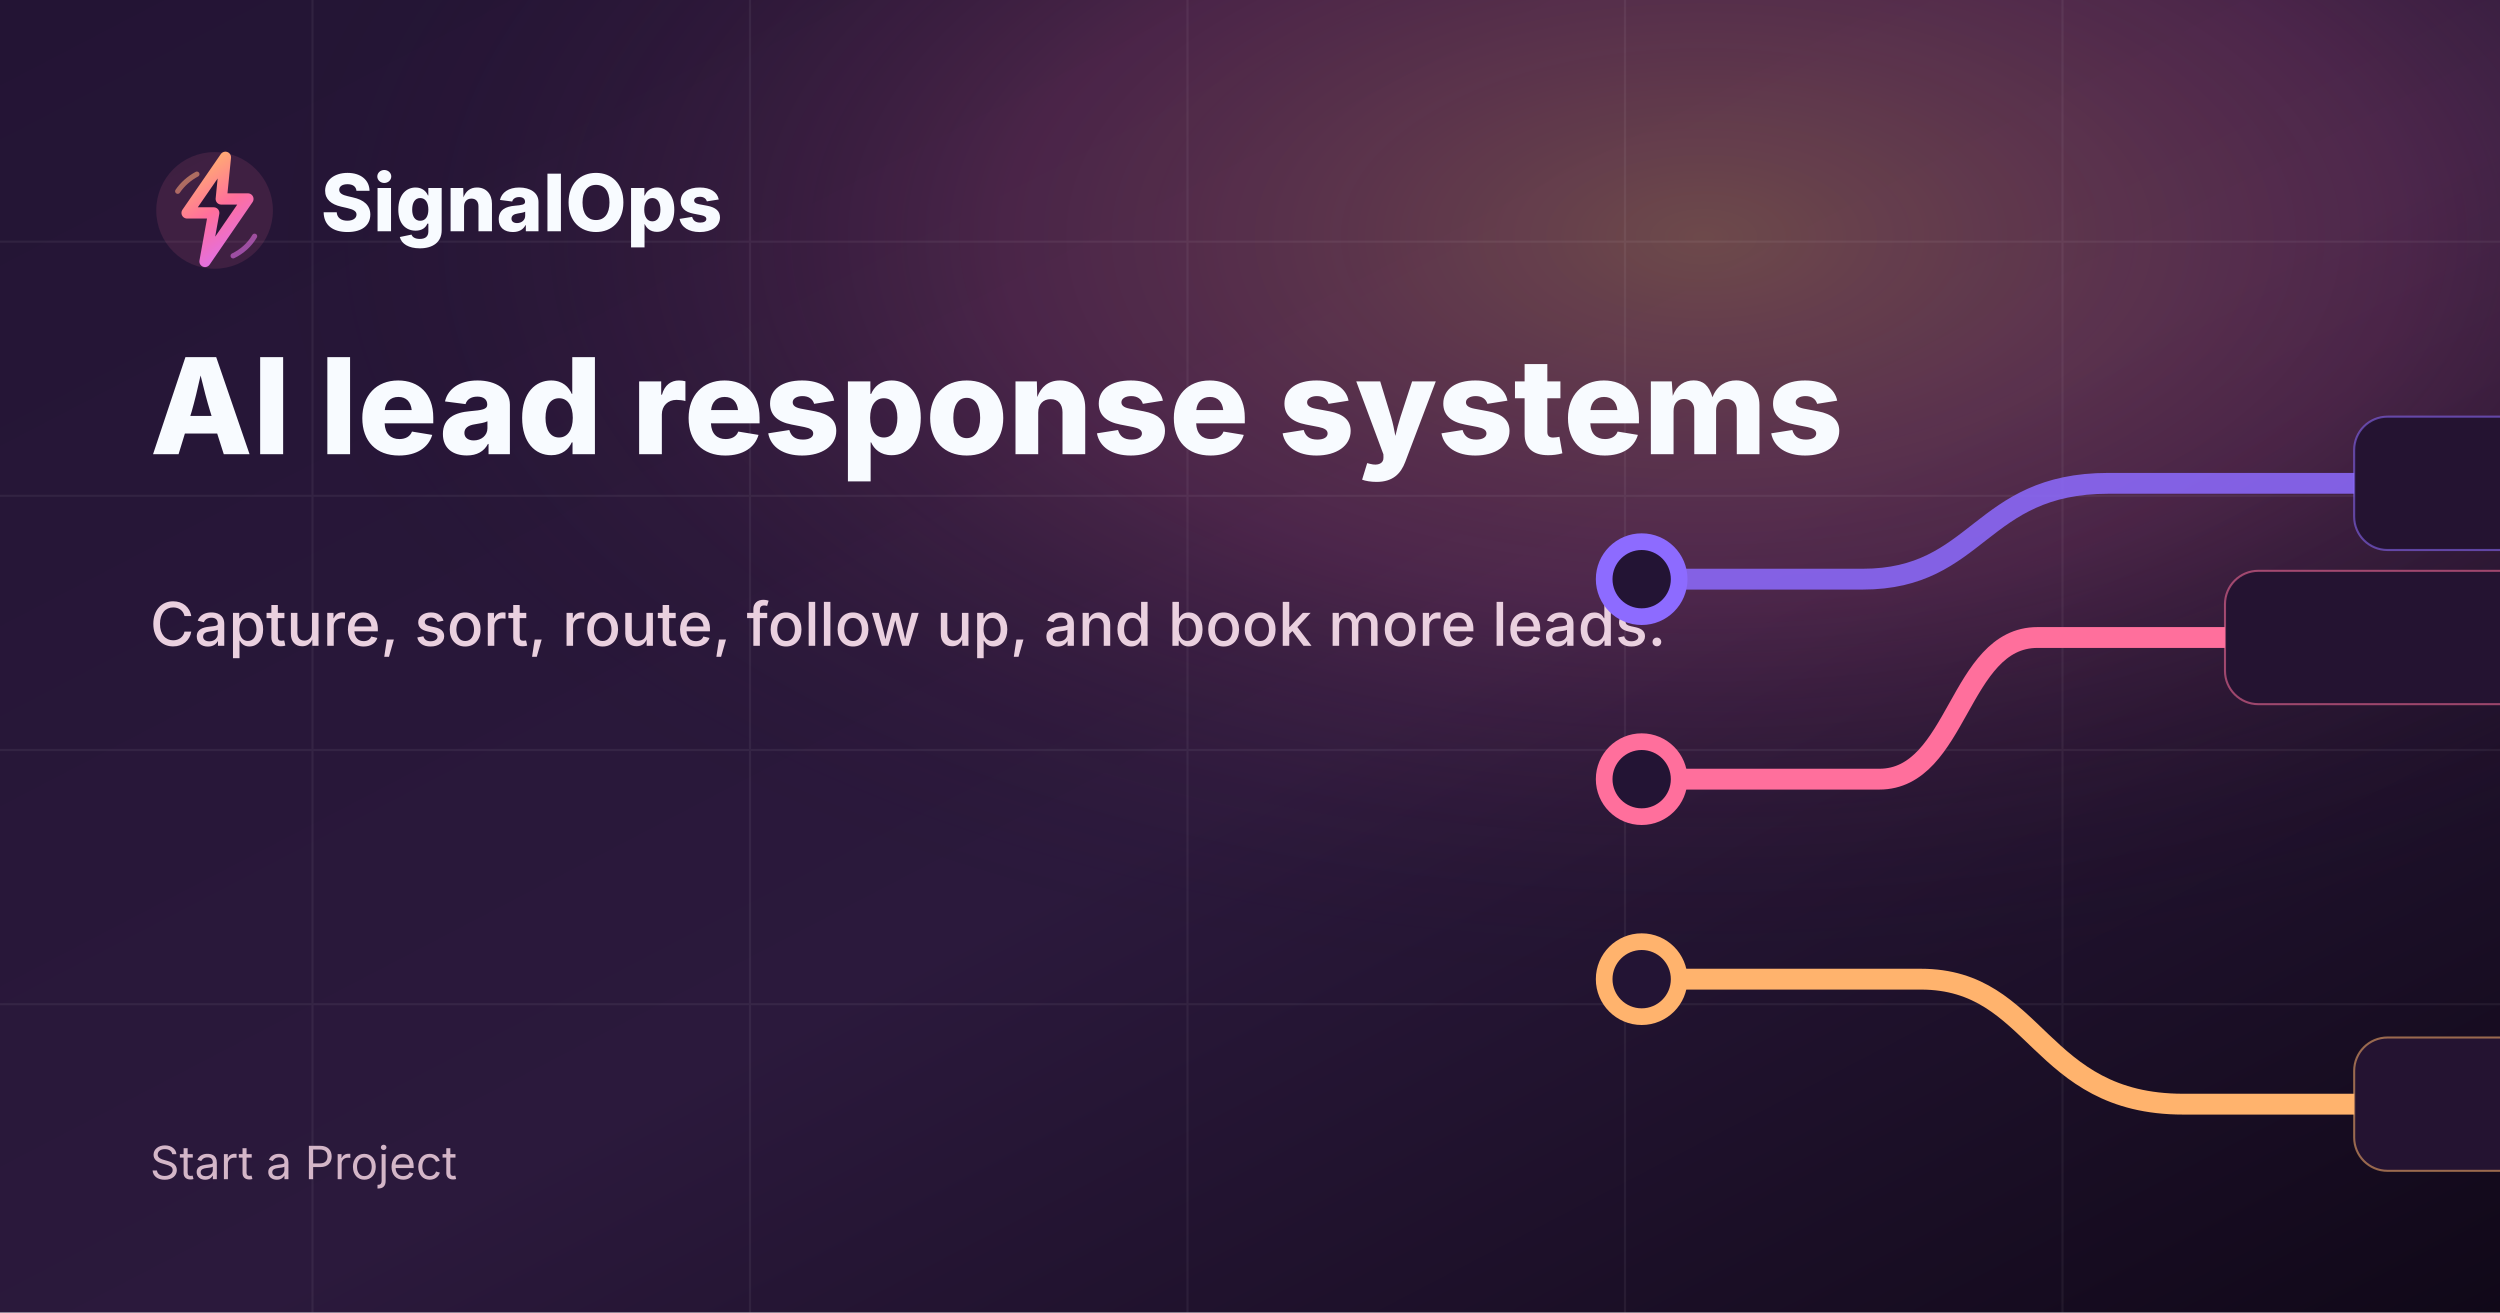
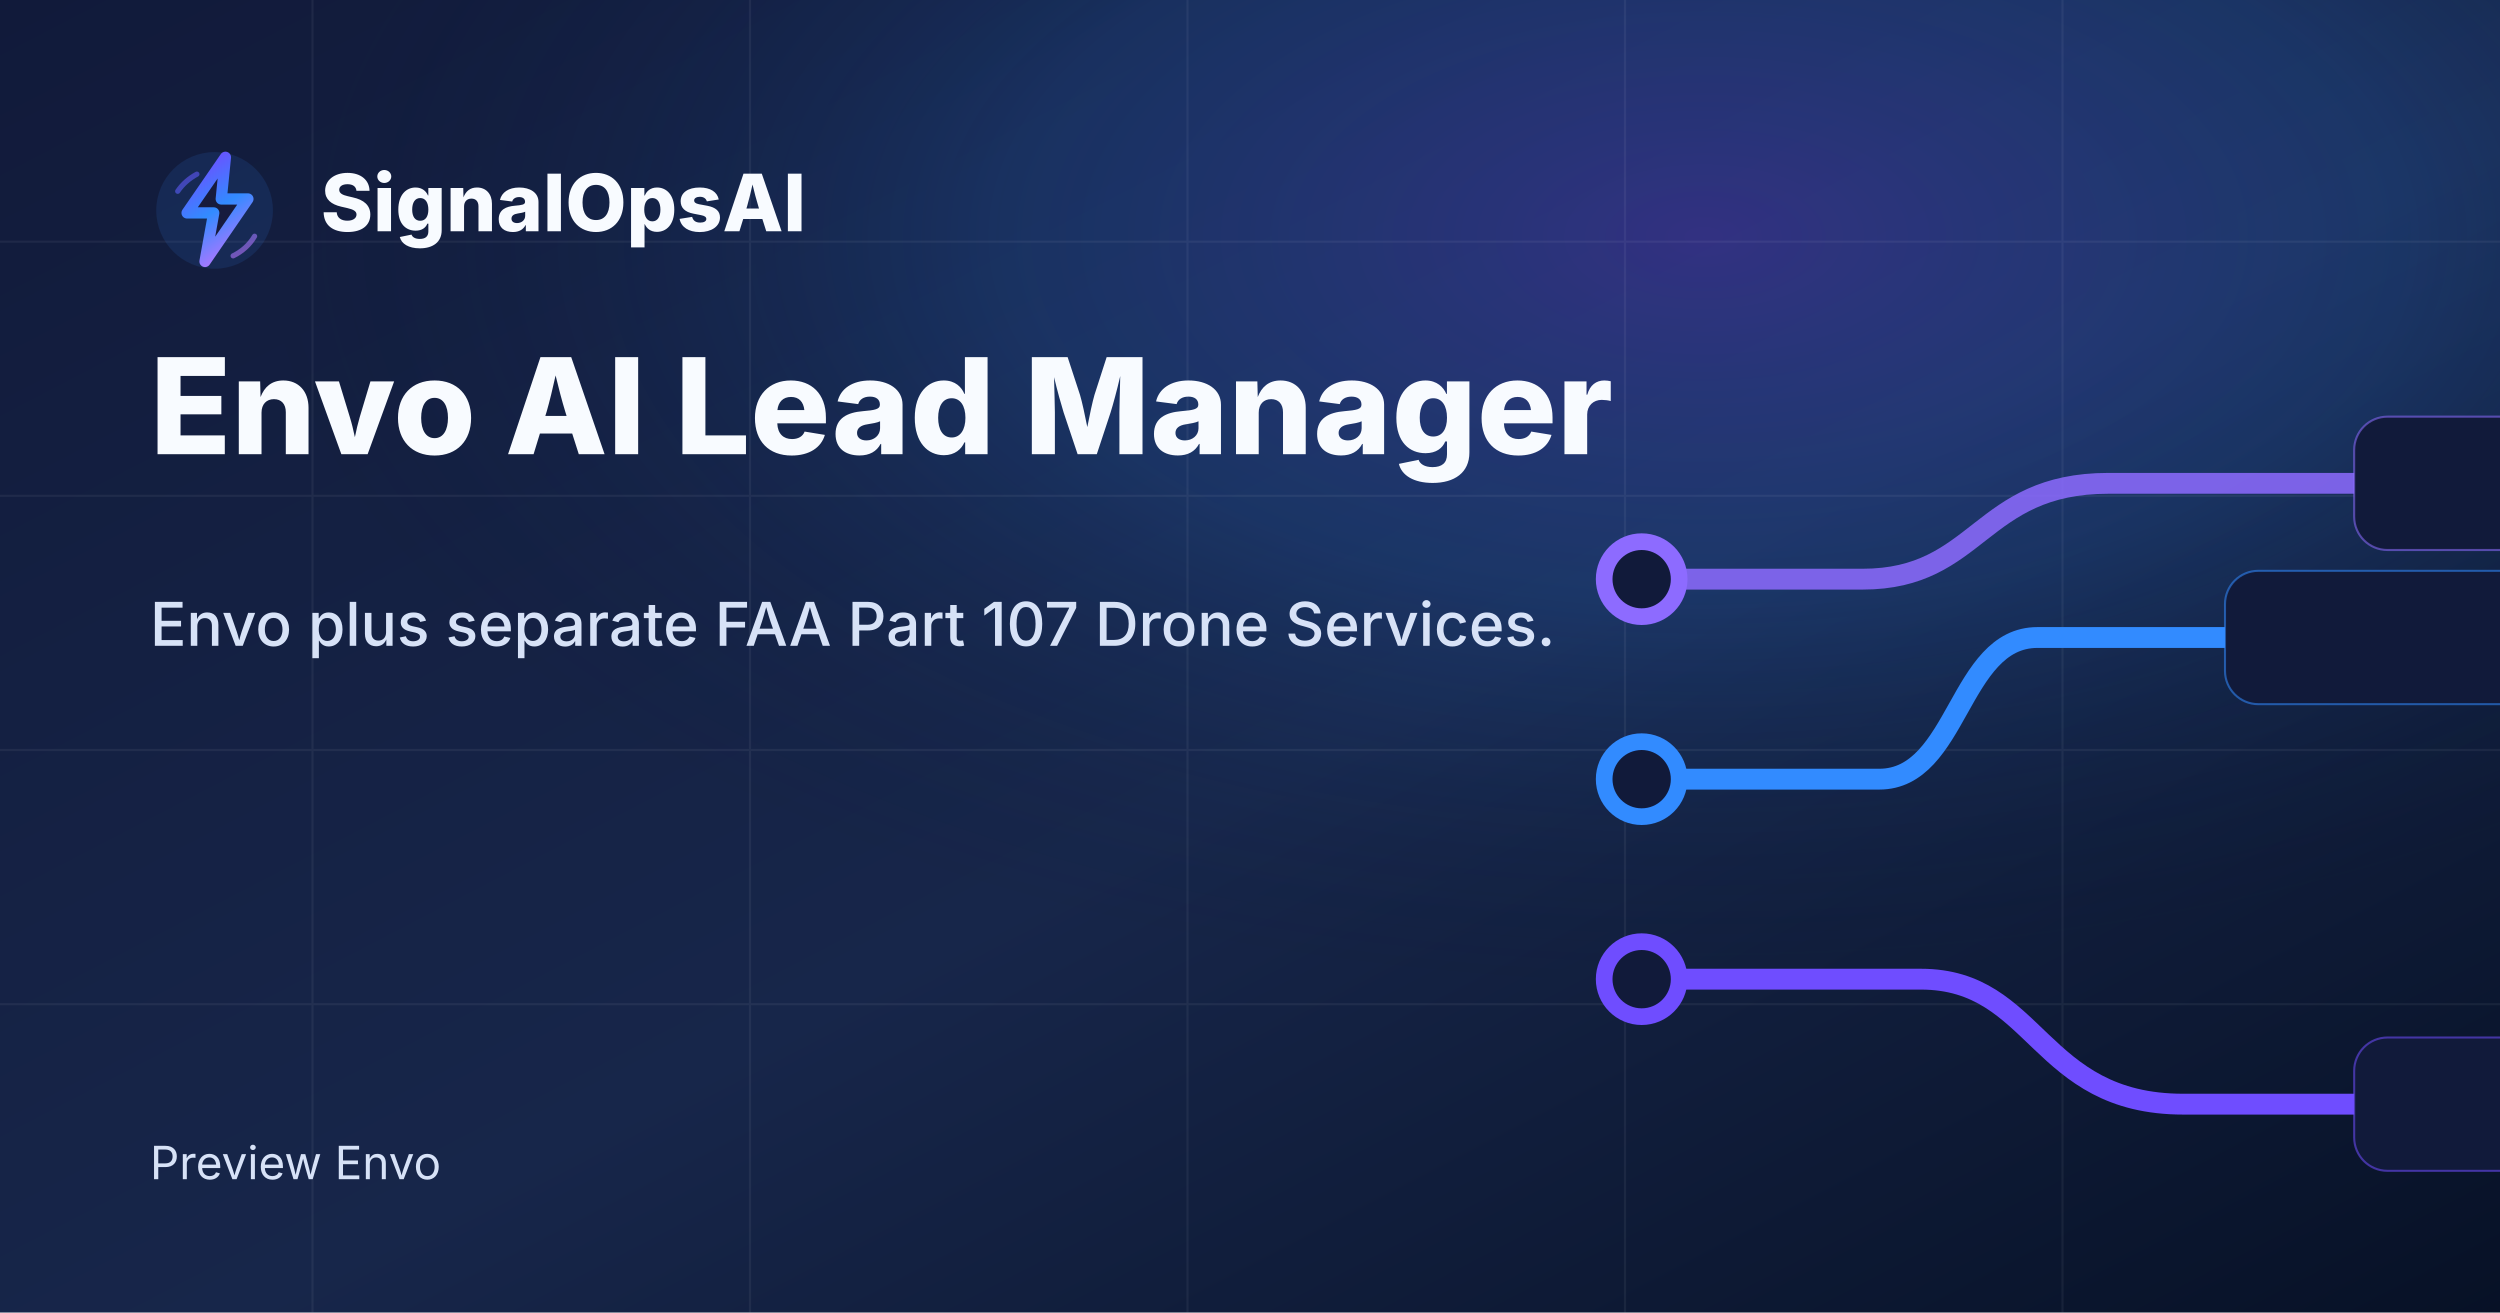
<svg xmlns="http://www.w3.org/2000/svg" width="1200" height="630" viewBox="0 0 1200 630" role="img" aria-labelledby="title desc">
  <defs>
    <linearGradient id="bg" x1="0" y1="0" x2="1" y2="1">
-       <stop offset="0" stop-color="#231434" />
-       <stop offset="0.55" stop-color="#2b193c" />
-       <stop offset="1" stop-color="#100818" />
+       <stop offset="0" stop-color="#111A3A" />
+       <stop offset="0.55" stop-color="#17264A" />
+       <stop offset="1" stop-color="#071126" />
    </linearGradient>
    <radialGradient id="glow" cx="68%" cy="18%" r="58%">
-       <stop offset="0" stop-color="#ffb36d" stop-opacity="0.32" />
-       <stop offset="0.48" stop-color="#ff6f9c" stop-opacity="0.16" />
-       <stop offset="1" stop-color="#100818" stop-opacity="0" />
+       <stop offset="0" stop-color="#6F4DFF" stop-opacity="0.32" />
+       <stop offset="0.48" stop-color="#328BFF" stop-opacity="0.16" />
+       <stop offset="1" stop-color="#071126" stop-opacity="0" />
    </radialGradient>
    <linearGradient id="boltLogo" x1="18" y1="10" x2="48" y2="56" gradientUnits="userSpaceOnUse">
-       <stop stop-color="#ffb36d" />
-       <stop offset="0.45" stop-color="#ff6f9c" />
+       <stop stop-color="#6F4DFF" />
+       <stop offset="0.45" stop-color="#328BFF" />
      <stop offset="1" stop-color="#d770ff" />
    </linearGradient>
  </defs>
  <rect width="1200" height="630" fill="url(#bg)" />
  <rect width="1200" height="630" fill="url(#glow)" />
  <path d="M0 116H1200M0 238H1200M0 360H1200M0 482H1200M150 0V630M360 0V630M570 0V630M780 0V630M990 0V630" stroke="#ffffff" stroke-opacity="0.055" />
  <g transform="translate(72 70)">
-     <circle cx="31" cy="31" r="28" fill="#ff6f9c" fill-opacity="0.12" />
+     <circle cx="31" cy="31" r="28" fill="#328BFF" fill-opacity="0.12" />
    <path d="M36.2 5.5 17.8 32.2h12.8l-4.2 23.3 20.6-30H34.2l2-20Z" fill="#18102d" fill-opacity="0.55" />
    <path d="M36.2 5.5 17.8 32.2h12.8l-4.2 23.3 20.6-30H34.2l2-20Z" fill="none" stroke="url(#boltLogo)" stroke-width="5.4" stroke-linejoin="round" />
    <path d="M22.5 13.6c-3.7 2-6.9 4.8-9.2 8.2M50.2 43.4c-2.4 4.1-6 7.3-10.3 9.4" stroke="url(#boltLogo)" stroke-width="2.5" stroke-linecap="round" opacity="0.58" />
-     <text x="82" y="41" fill="#F8FBFF" font-family="Inter, Segoe UI, Arial, sans-serif" font-size="38" font-weight="760">SignalOps</text>
+     <text x="82" y="41" fill="#F8FBFF" font-family="Inter, Segoe UI, Arial, sans-serif" font-size="38" font-weight="760">SignalOpsAI</text>
  </g>
  <g transform="translate(72 218)">
    <text fill="#F8FBFF" font-family="Inter, Segoe UI, Arial, sans-serif" font-size="64" font-weight="780">
-       <tspan x="0" y="0">AI lead response systems</tspan>
+       <tspan x="0" y="0">Envo AI Lead Manager</tspan>
    </text>
-     <text x="0" y="92" fill="#ead0df" font-family="Inter, Segoe UI, Arial, sans-serif" font-size="29" font-weight="520">Capture, sort, route, follow up, and book more leads.</text>
+     <text x="0" y="92" fill="#D7E2F7" font-family="Inter, Segoe UI, Arial, sans-serif" font-size="29" font-weight="520">Envo plus separate FAA Part 107 Drone Services.</text>
  </g>
  <g transform="translate(762 178)" fill="none" stroke-linecap="round" stroke-linejoin="round">
-     <path d="M26 196H140C178 196 178 128 216 128H306" stroke="#ff6f9c" stroke-width="10" />
-     <path d="M26 292H160C216 292 216 352 286 352H368" stroke="#ffb36d" stroke-width="10" />
+     <path d="M26 196H140C178 196 178 128 216 128H306" stroke="#328BFF" stroke-width="10" />
+     <path d="M26 292H160C216 292 216 352 286 352H368" stroke="#6F4DFF" stroke-width="10" />
    <path d="M26 100H132C188 100 188 54 250 54H368" stroke="#8d6bff" stroke-width="10" opacity="0.85" />
-     <circle cx="26" cy="100" r="18" fill="#231434" stroke="#8d6bff" stroke-width="8" />
-     <circle cx="26" cy="196" r="18" fill="#231434" stroke="#ff6f9c" stroke-width="8" />
-     <circle cx="26" cy="292" r="18" fill="#231434" stroke="#ffb36d" stroke-width="8" />
-     <rect x="368" y="22" width="190" height="64" rx="16" fill="#241331" stroke="#8d6bff" stroke-opacity="0.55" />
-     <rect x="306" y="96" width="252" height="64" rx="16" fill="#241331" stroke="#ff6f9c" stroke-opacity="0.55" />
-     <rect x="368" y="320" width="190" height="64" rx="16" fill="#241331" stroke="#ffb36d" stroke-opacity="0.55" />
+     <circle cx="26" cy="100" r="18" fill="#111A3A" stroke="#8d6bff" stroke-width="8" />
+     <circle cx="26" cy="196" r="18" fill="#111A3A" stroke="#328BFF" stroke-width="8" />
+     <circle cx="26" cy="292" r="18" fill="#111A3A" stroke="#6F4DFF" stroke-width="8" />
+     <rect x="368" y="22" width="190" height="64" rx="16" fill="#111A3A" stroke="#8d6bff" stroke-opacity="0.55" />
+     <rect x="306" y="96" width="252" height="64" rx="16" fill="#111A3A" stroke="#328BFF" stroke-opacity="0.55" />
+     <rect x="368" y="320" width="190" height="64" rx="16" fill="#111A3A" stroke="#6F4DFF" stroke-opacity="0.55" />
  </g>
-   <text x="72" y="566" fill="#d4b6c8" font-family="Inter, Segoe UI, Arial, sans-serif" font-size="22">Start a Project</text>
+   <text x="72" y="566" fill="#D7E2F7" font-family="Inter, Segoe UI, Arial, sans-serif" font-size="22">Preview Envo</text>
</svg>
